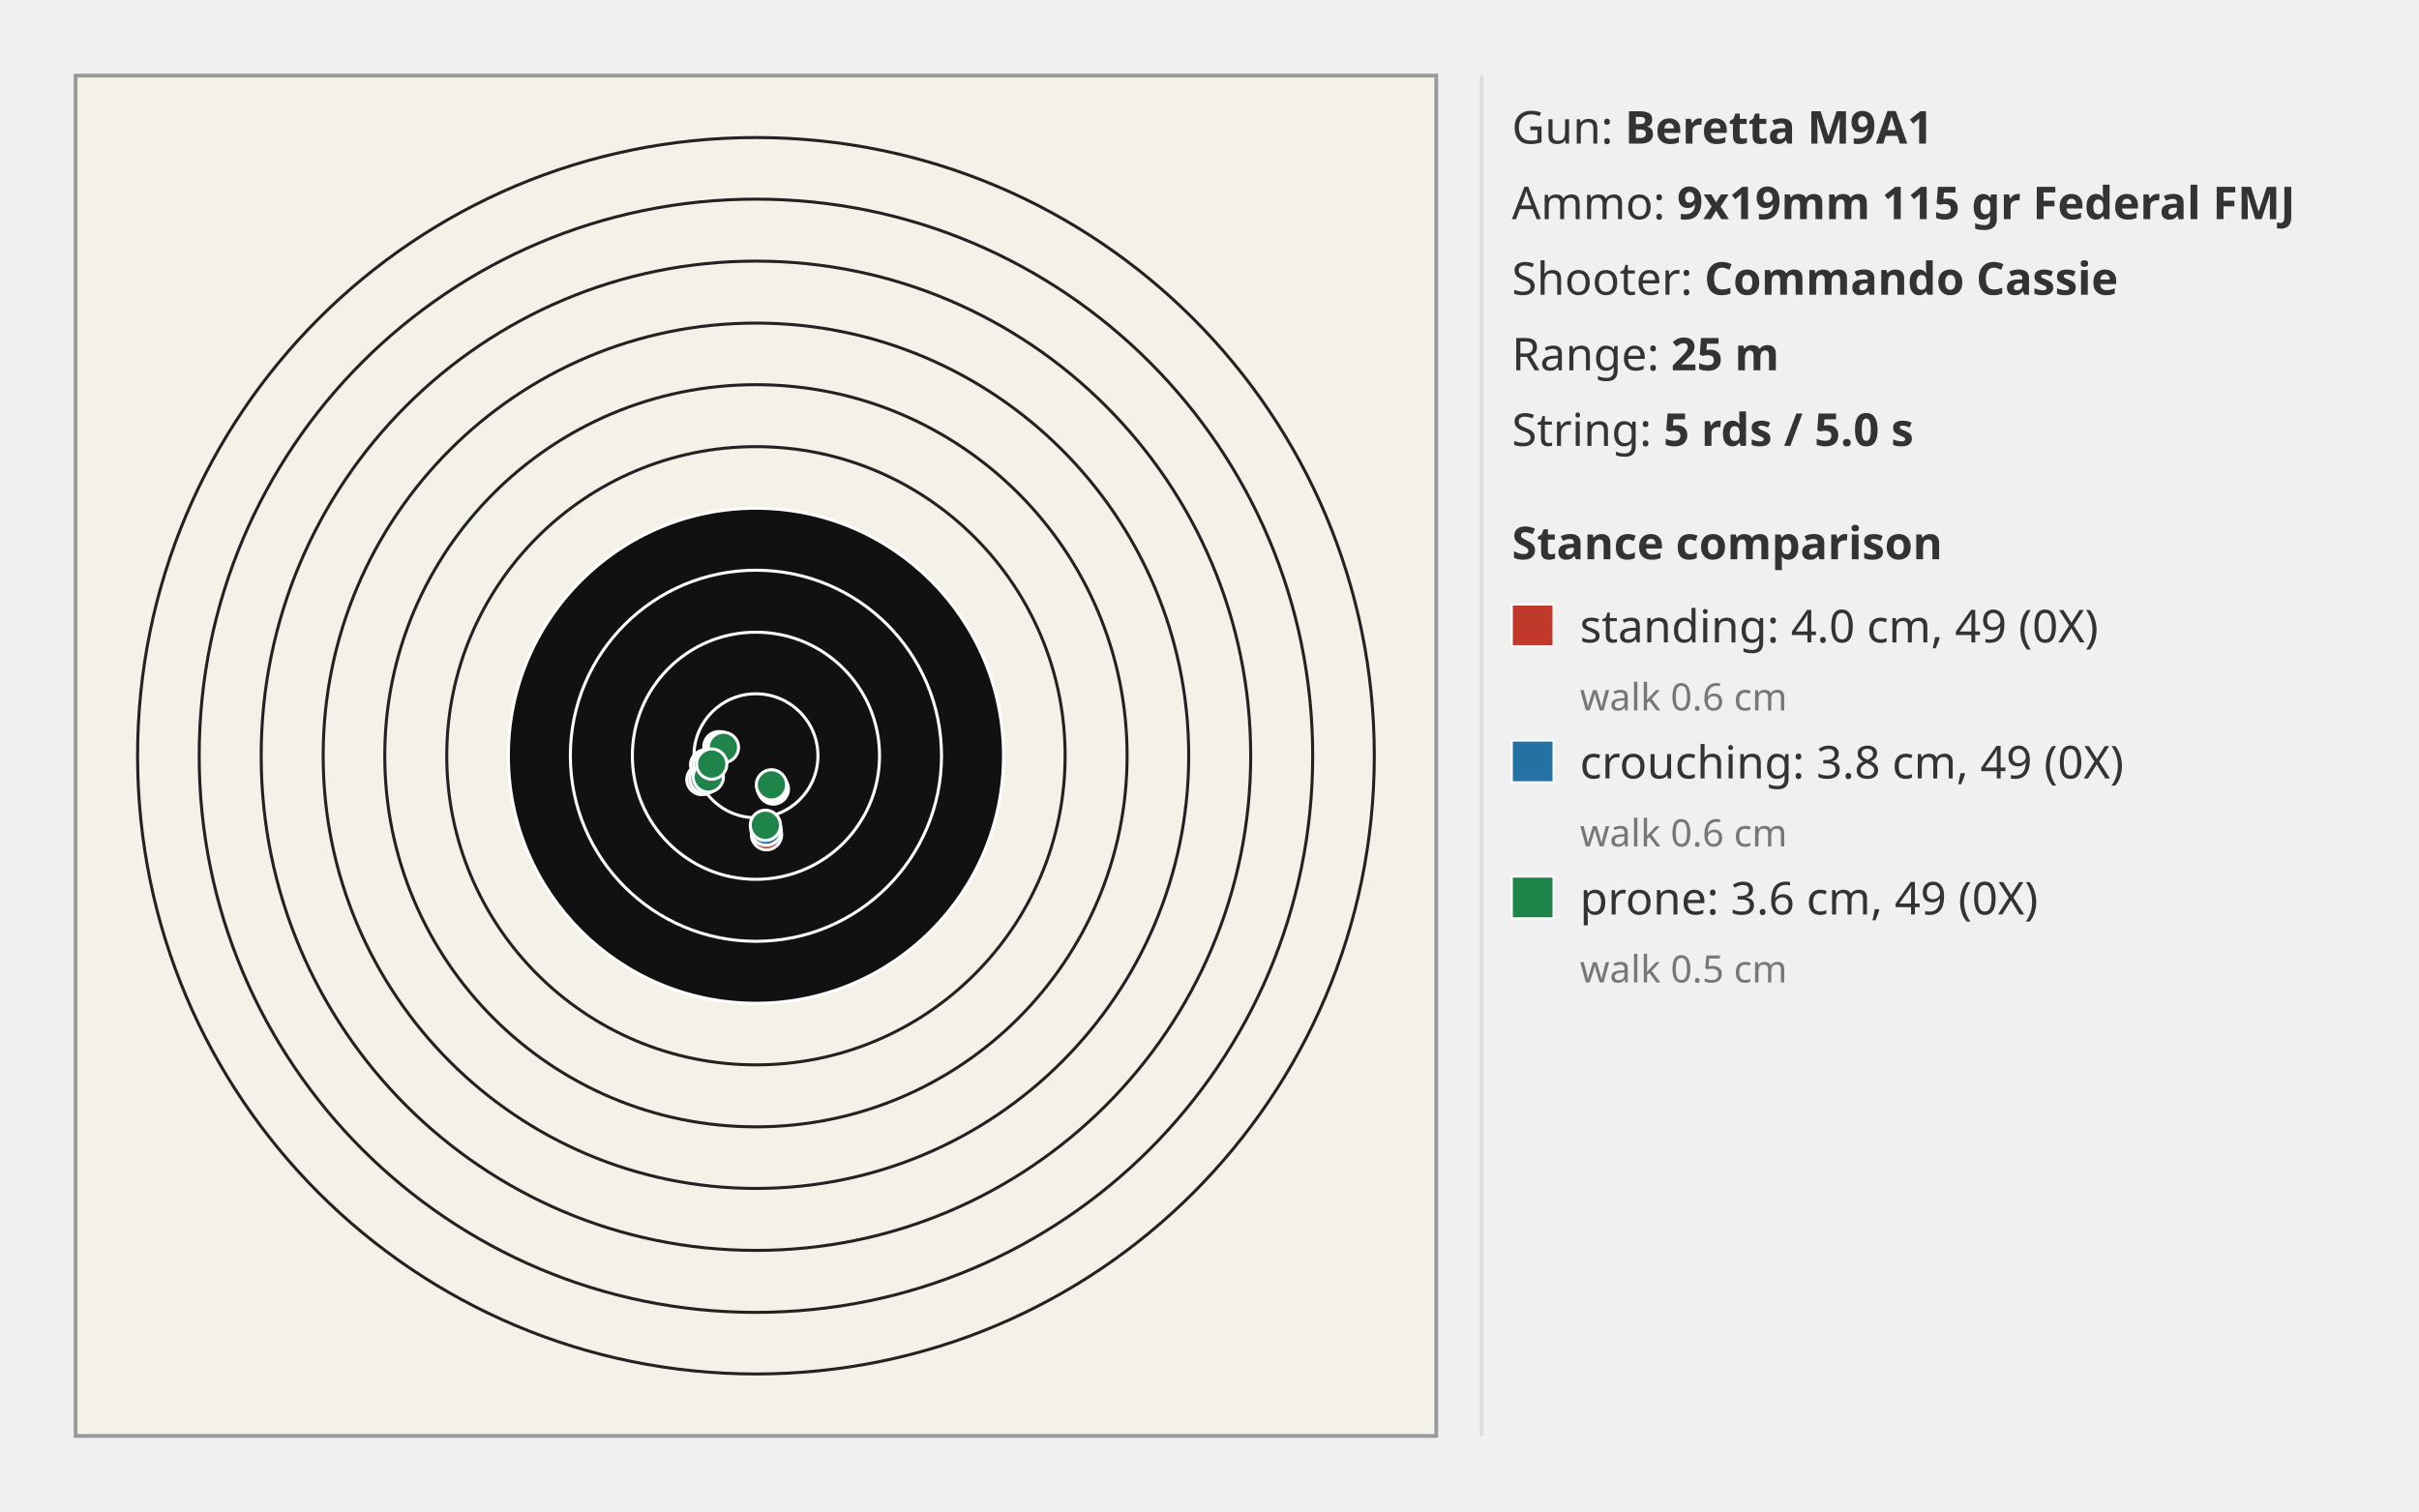
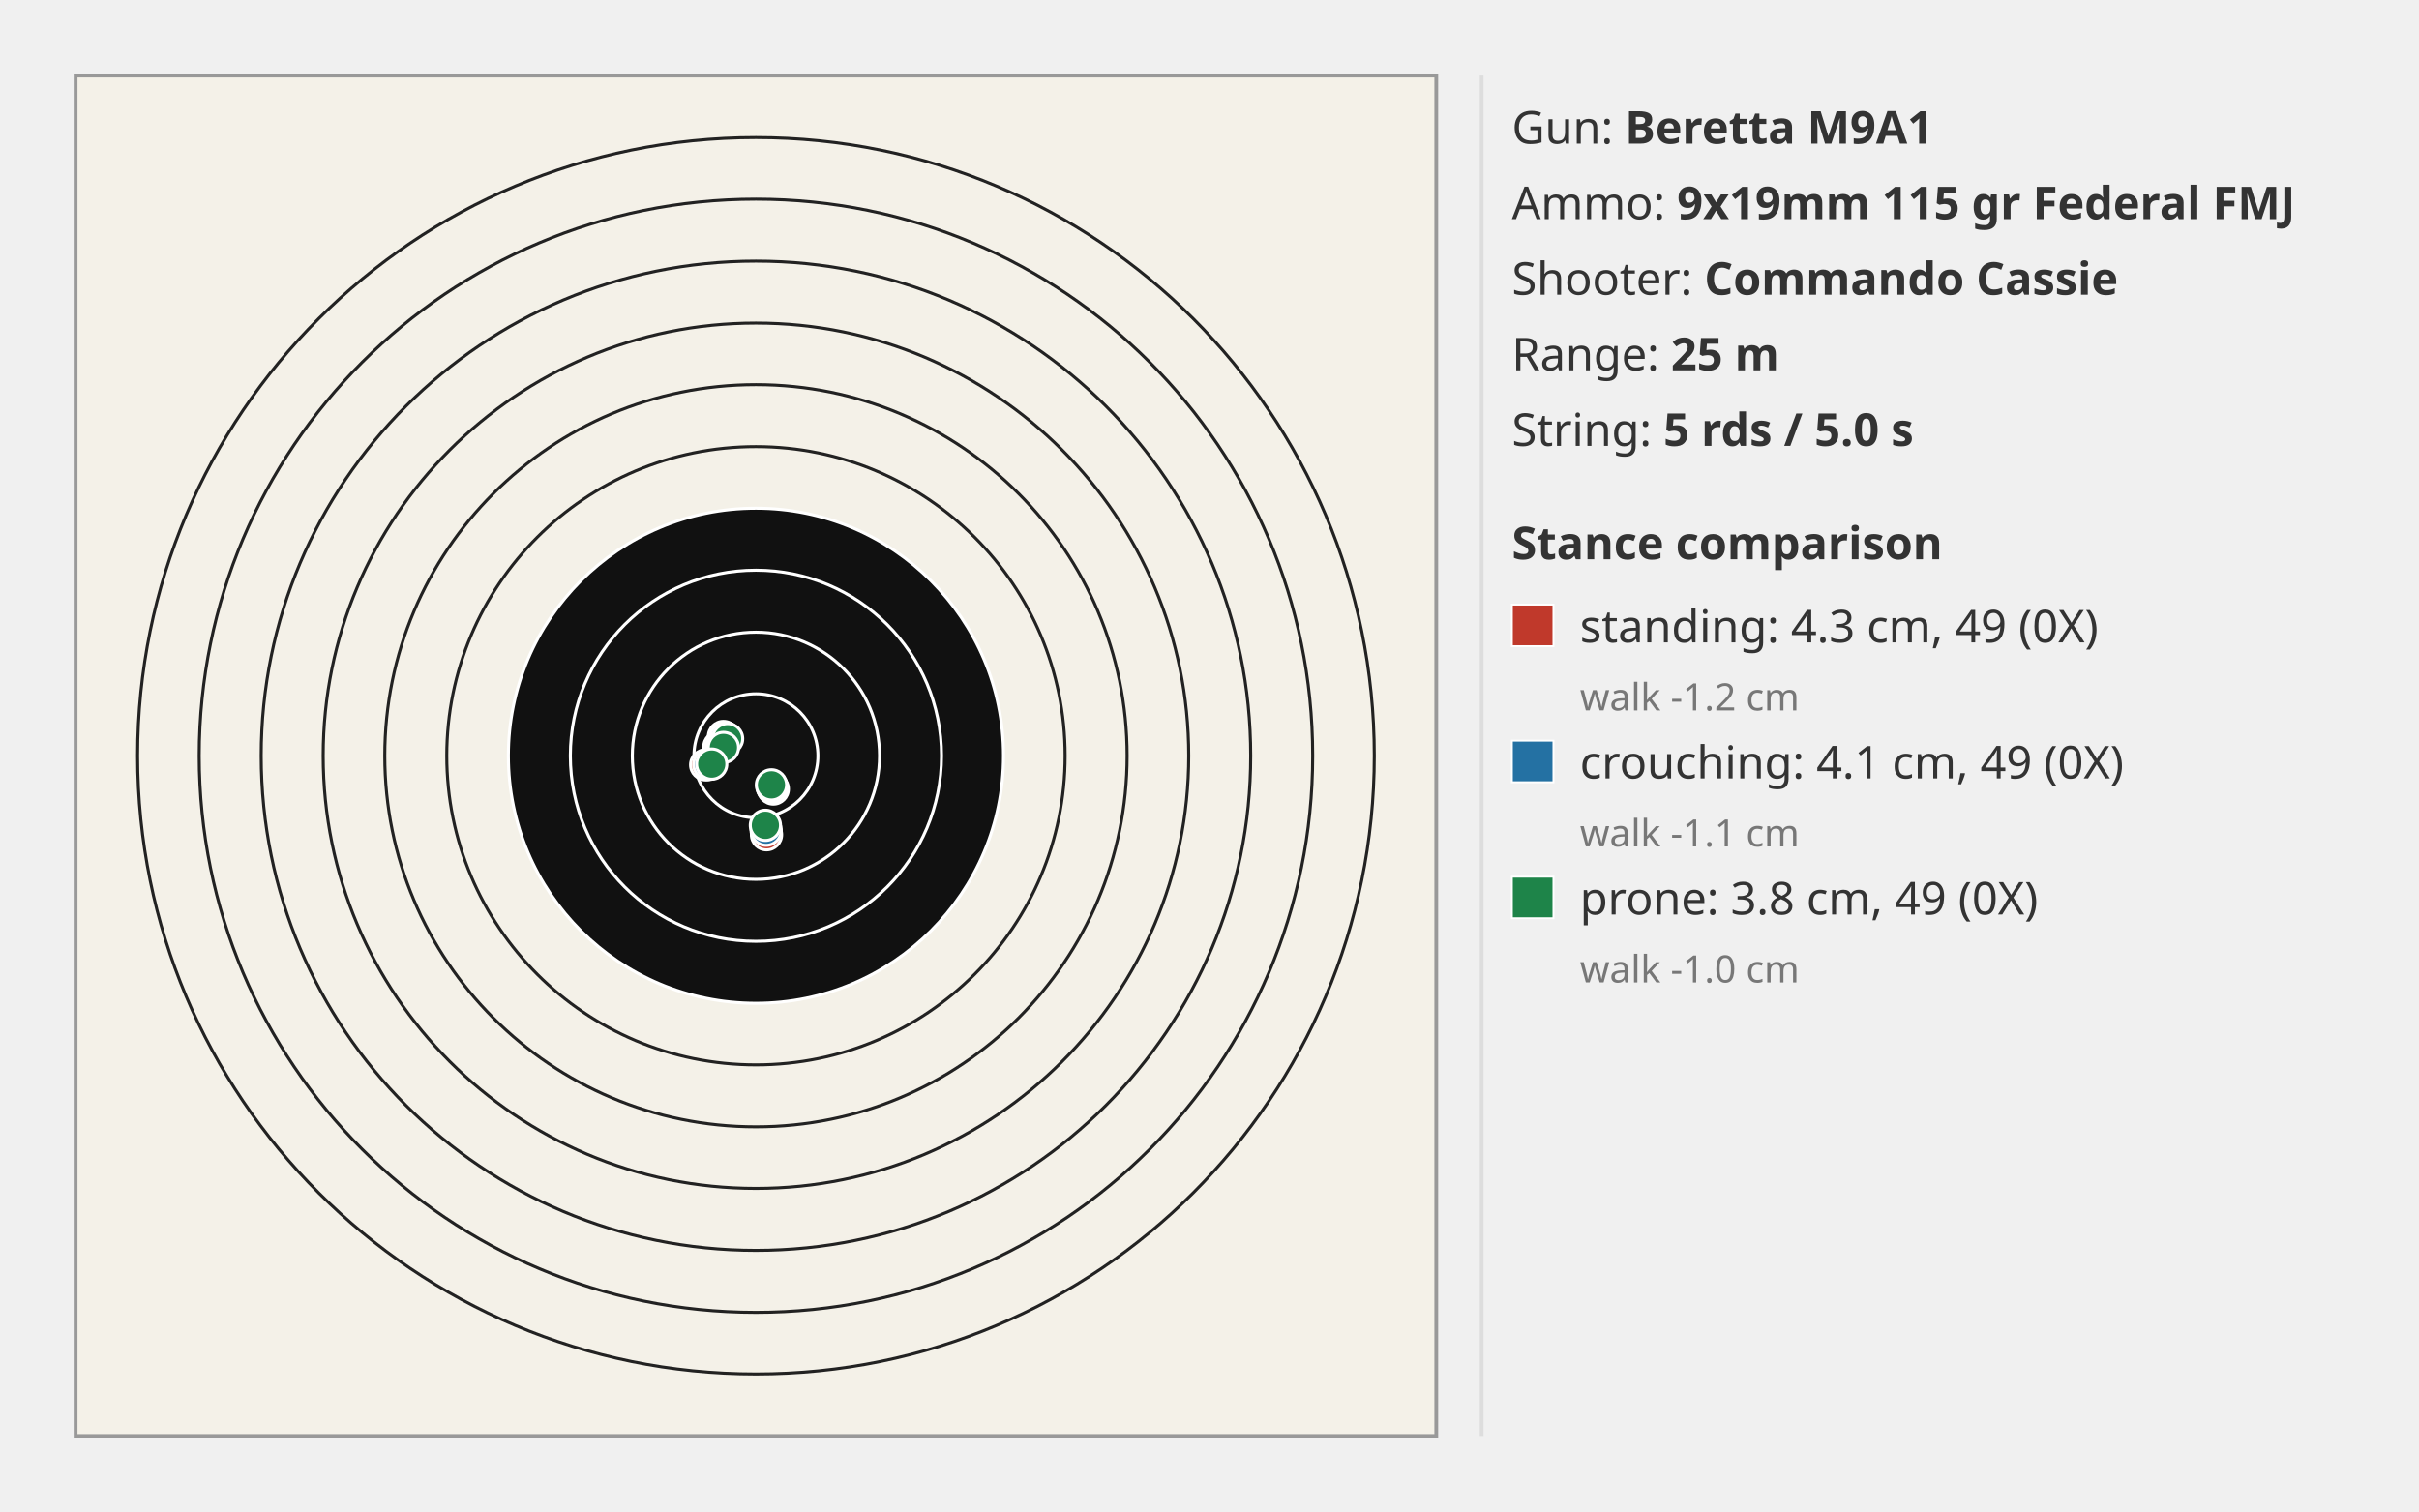
<svg xmlns="http://www.w3.org/2000/svg" width="640" height="400" viewBox="0 0 640 400">
  <rect x="20" y="20" width="360" height="360" fill="#f4f1e8" stroke="#999999" />
  <circle cx="200.0" cy="200.0" r="163.6" fill="none" stroke="#222222" stroke-width="0.8" />
  <circle cx="200.0" cy="200.0" r="147.3" fill="none" stroke="#222222" stroke-width="0.8" />
  <circle cx="200.0" cy="200.0" r="130.9" fill="none" stroke="#222222" stroke-width="0.8" />
  <circle cx="200.0" cy="200.0" r="114.5" fill="none" stroke="#222222" stroke-width="0.8" />
  <circle cx="200.0" cy="200.0" r="98.2" fill="none" stroke="#222222" stroke-width="0.8" />
  <circle cx="200.0" cy="200.0" r="81.8" fill="none" stroke="#222222" stroke-width="0.8" />
  <circle cx="200.0" cy="200.0" r="65.5" fill="#111111" stroke="#ffffff" stroke-width="0.8" />
  <circle cx="200.0" cy="200.0" r="49.1" fill="#111111" stroke="#ffffff" stroke-width="0.8" />
  <circle cx="200.0" cy="200.0" r="32.7" fill="#111111" stroke="#ffffff" stroke-width="0.8" />
  <circle cx="200.0" cy="200.0" r="16.4" fill="#111111" stroke="#ffffff" stroke-width="0.8" />
-   <circle class="shot" cx="185.7" cy="206.3" r="4" fill="#c0392b" stroke="#ffffff" stroke-width="0.8" />
+   <circle class="shot" cx="191.4" cy="194.9" r="4" fill="#c0392b" stroke="#ffffff" stroke-width="0.8" />
  <circle class="shot" cx="202.8" cy="220.9" r="4" fill="#c0392b" stroke="#ffffff" stroke-width="0.8" />
  <circle class="shot" cx="204.6" cy="208.8" r="4" fill="#c0392b" stroke="#ffffff" stroke-width="0.8" />
  <circle class="shot" cx="190.2" cy="197.6" r="4" fill="#c0392b" stroke="#ffffff" stroke-width="0.8" />
  <circle class="shot" cx="186.7" cy="202.4" r="4" fill="#c0392b" stroke="#ffffff" stroke-width="0.8" />
-   <circle class="shot" cx="186.5" cy="206.0" r="4" fill="#2471a3" stroke="#ffffff" stroke-width="0.8" />
+   <circle class="shot" cx="191.9" cy="195.2" r="4" fill="#2471a3" stroke="#ffffff" stroke-width="0.8" />
  <circle class="shot" cx="202.7" cy="219.7" r="4" fill="#2471a3" stroke="#ffffff" stroke-width="0.8" />
  <circle class="shot" cx="204.3" cy="208.3" r="4" fill="#2471a3" stroke="#ffffff" stroke-width="0.8" />
  <circle class="shot" cx="190.8" cy="197.7" r="4" fill="#2471a3" stroke="#ffffff" stroke-width="0.8" />
  <circle class="shot" cx="187.5" cy="202.3" r="4" fill="#2471a3" stroke="#ffffff" stroke-width="0.8" />
-   <circle class="shot" cx="187.4" cy="205.6" r="4" fill="#1e8449" stroke="#ffffff" stroke-width="0.8" />
+   <circle class="shot" cx="192.5" cy="195.5" r="4" fill="#1e8449" stroke="#ffffff" stroke-width="0.8" />
  <circle class="shot" cx="202.5" cy="218.4" r="4" fill="#1e8449" stroke="#ffffff" stroke-width="0.8" />
  <circle class="shot" cx="204.1" cy="207.7" r="4" fill="#1e8449" stroke="#ffffff" stroke-width="0.8" />
  <circle class="shot" cx="191.4" cy="197.8" r="4" fill="#1e8449" stroke="#ffffff" stroke-width="0.8" />
  <circle class="shot" cx="188.3" cy="202.2" r="4" fill="#1e8449" stroke="#ffffff" stroke-width="0.8" />
  <line x1="392" y1="20" x2="392" y2="380" stroke="#dddddd" />
  <text x="400" y="38" font-family="sans-serif" font-size="12" fill="#333333">Gun: <tspan font-weight="bold">Beretta M9A1</tspan>
  </text>
  <text x="400" y="58" font-family="sans-serif" font-size="12" fill="#333333">Ammo: <tspan font-weight="bold">9x19mm 115 gr Federal FMJ</tspan>
  </text>
  <text x="400" y="78" font-family="sans-serif" font-size="12" fill="#333333">Shooter: <tspan font-weight="bold">Commando Cassie</tspan>
  </text>
  <text x="400" y="98" font-family="sans-serif" font-size="12" fill="#333333">Range: <tspan font-weight="bold">25 m</tspan>
  </text>
  <text x="400" y="118" font-family="sans-serif" font-size="12" fill="#333333">String: <tspan font-weight="bold">5 rds / 5.0 s</tspan>
  </text>
  <text x="400" y="148" font-family="sans-serif" font-size="12" font-weight="bold" fill="#333333">Stance comparison</text>
  <rect x="400" y="160" width="11" height="11" fill="#c0392b" stroke="#ffffff" stroke-width="0.5" />
-   <text x="418" y="170" font-family="sans-serif" font-size="12" fill="#333333">standing: 4.0 cm, 49 (0X)</text>
-   <text x="418" y="188" font-family="sans-serif" font-size="10" fill="#777777">walk 0.6 cm</text>
+   <text x="418" y="170" font-family="sans-serif" font-size="12" fill="#333333">standing: 4.3 cm, 49 (0X)</text>
+   <text x="418" y="188" font-family="sans-serif" font-size="10" fill="#777777">walk -1.2 cm</text>
  <rect x="400" y="196" width="11" height="11" fill="#2471a3" stroke="#ffffff" stroke-width="0.5" />
-   <text x="418" y="206" font-family="sans-serif" font-size="12" fill="#333333">crouching: 3.8 cm, 49 (0X)</text>
-   <text x="418" y="224" font-family="sans-serif" font-size="10" fill="#777777">walk 0.6 cm</text>
+   <text x="418" y="206" font-family="sans-serif" font-size="12" fill="#333333">crouching: 4.1 cm, 49 (0X)</text>
+   <text x="418" y="224" font-family="sans-serif" font-size="10" fill="#777777">walk -1.1 cm</text>
  <rect x="400" y="232" width="11" height="11" fill="#1e8449" stroke="#ffffff" stroke-width="0.5" />
-   <text x="418" y="242" font-family="sans-serif" font-size="12" fill="#333333">prone: 3.6 cm, 49 (0X)</text>
-   <text x="418" y="260" font-family="sans-serif" font-size="10" fill="#777777">walk 0.5 cm</text>
+   <text x="418" y="242" font-family="sans-serif" font-size="12" fill="#333333">prone: 3.8 cm, 49 (0X)</text>
+   <text x="418" y="260" font-family="sans-serif" font-size="10" fill="#777777">walk -1.0 cm</text>
</svg>
